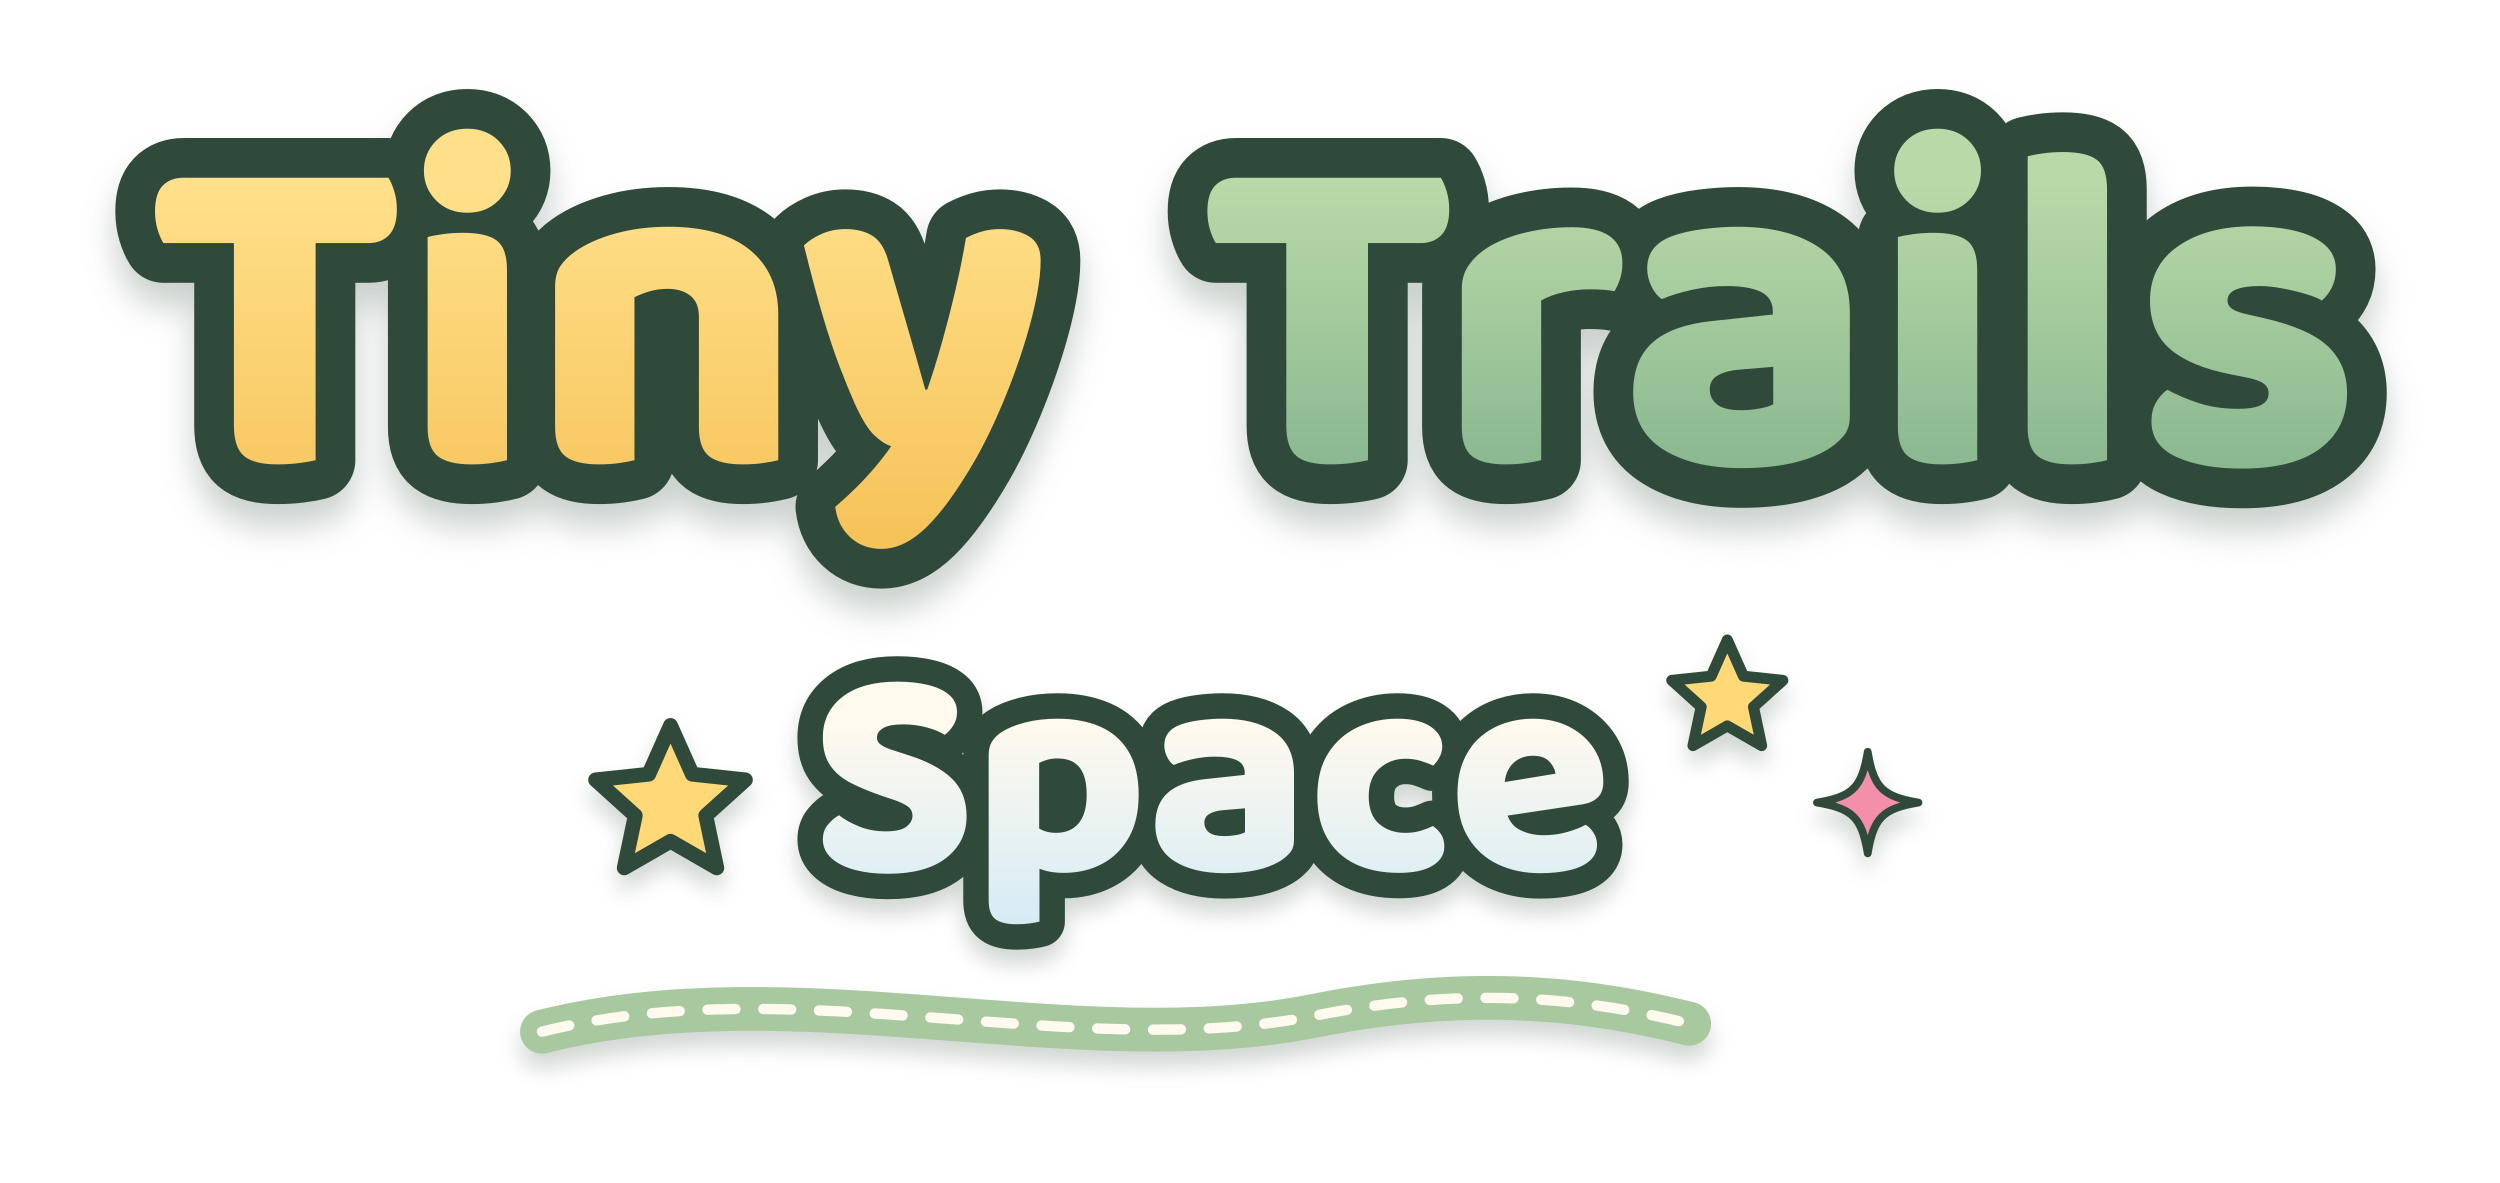
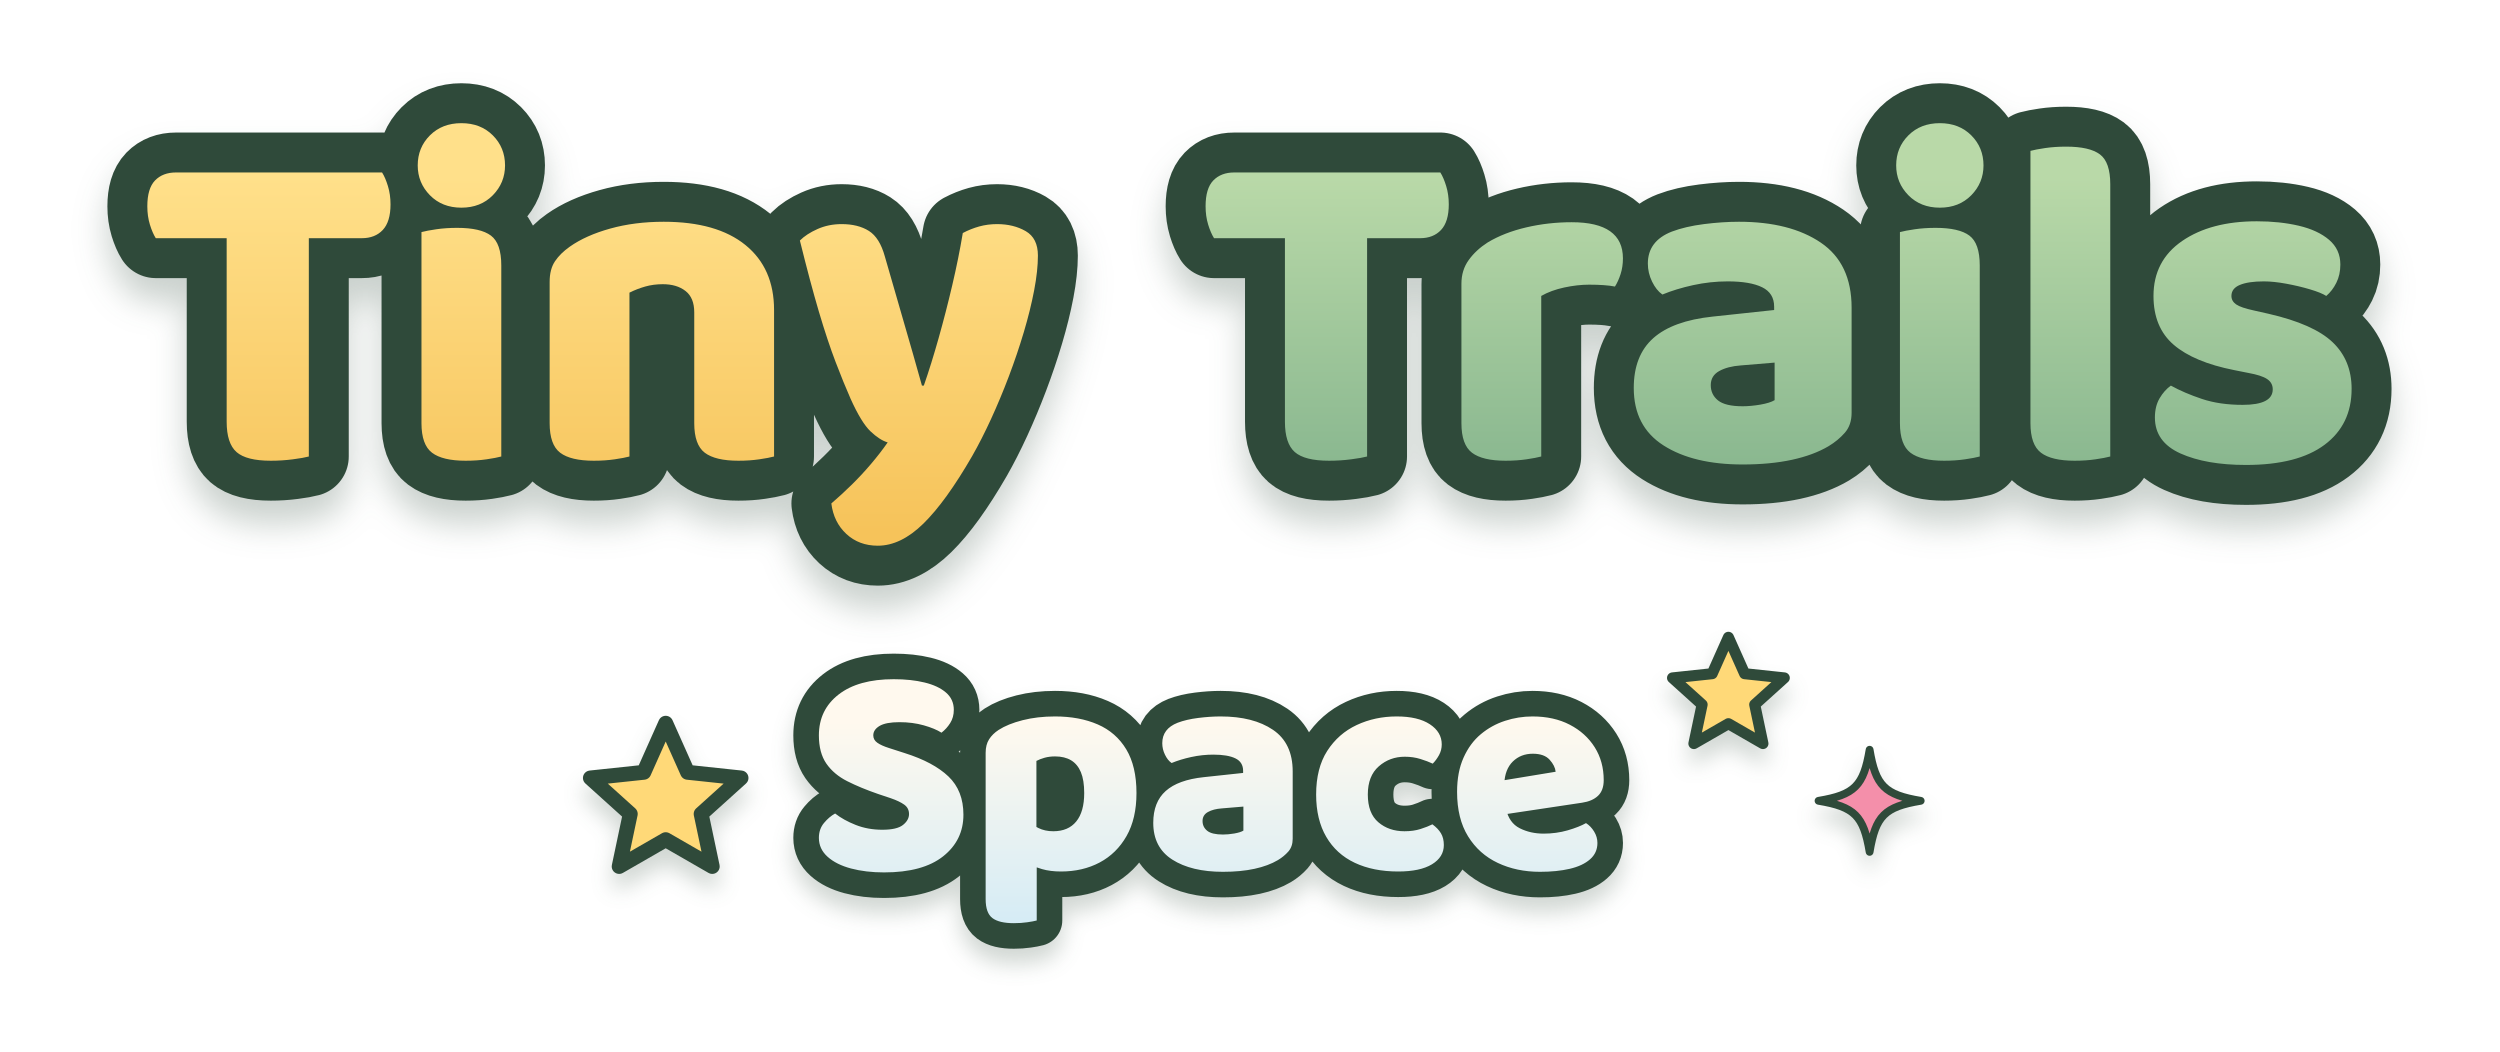
- <svg xmlns="http://www.w3.org/2000/svg" width="818" height="387" viewBox="-38 4 803 380">
+ <svg xmlns="http://www.w3.org/2000/svg" width="813" height="342" viewBox="-35 6 798 336">
  <defs>
    <linearGradient id="grad1" gradientUnits="userSpaceOnUse" x1="0" y1="21" x2="0" y2="210">
      <stop offset="0.22" stop-color="#FFE08A" />
      <stop offset="0.82" stop-color="#F6C35A" />
    </linearGradient>
    <linearGradient id="grad2" gradientUnits="userSpaceOnUse" x1="0" y1="21" x2="0" y2="210">
      <stop offset="0.22" stop-color="#B9D9A8" />
      <stop offset="0.82" stop-color="#7FB08A" />
    </linearGradient>
    <filter id="shadow3" filterUnits="userSpaceOnUse" x="-10000" y="-10000" width="20000" height="20000" color-interpolation-filters="sRGB">
      <feGaussianBlur in="SourceAlpha" stdDeviation="5.25" />
      <feOffset dx="0" dy="7.5" result="b" />
      <feFlood flood-color="#2F4A3A" flood-opacity="0.25" />
      <feComposite in2="b" operator="in" result="s" />
      <feMerge>
        <feMergeNode in="s" />
        <feMergeNode in="SourceGraphic" />
      </feMerge>
    </filter>
    <linearGradient id="grad4" gradientUnits="userSpaceOnUse" x1="0" y1="200.41" x2="0" y2="321.36">
      <stop offset="0.3" stop-color="#FFF9EE" />
      <stop offset="0.82" stop-color="#D6ECF5" />
    </linearGradient>
    <filter id="shadow5" filterUnits="userSpaceOnUse" x="-10000" y="-10000" width="20000" height="20000" color-interpolation-filters="sRGB">
      <feGaussianBlur in="SourceAlpha" stdDeviation="3.36" />
      <feOffset dx="0" dy="4.8" result="b" />
      <feFlood flood-color="#2F4A3A" flood-opacity="0.22" />
      <feComposite in2="b" operator="in" result="s" />
      <feMerge>
        <feMergeNode in="s" />
        <feMergeNode in="SourceGraphic" />
      </feMerge>
    </filter>
  </defs>
  <g filter="url(#shadow3)">
    <path d="M36.75 82.1V61.1H86.7Q87.75 62.75 88.57 65.45Q89.4 68.15 89.4 71.3Q89.4 76.85 86.92 79.48Q84.45 82.1 80.25 82.1ZM64.35 61.1V82.1H14.4Q13.35 80.45 12.52 77.75Q11.7 75.05 11.7 71.9Q11.7 66.2 14.17 63.65Q16.65 61.1 20.85 61.1ZM37.05 78.05H63.3V151.85Q61.65 152.3 58.2 152.75Q54.75 153.2 51.15 153.2Q43.35 153.2 40.2 150.43Q37.05 147.65 37.05 140.75ZM98.09 58.85Q98.09 53.15 101.99 49.25Q105.89 45.35 112.04 45.35Q118.19 45.35 122.09 49.25Q125.99 53.15 125.99 58.85Q125.99 64.4 122.09 68.38Q118.19 72.35 112.04 72.35Q105.89 72.35 101.99 68.38Q98.09 64.4 98.09 58.85ZM99.29 112.4H124.79V151.85Q123.14 152.3 120.07 152.75Q116.99 153.2 113.39 153.2Q106.04 153.2 102.67 150.65Q99.29 148.1 99.29 141.2ZM124.79 125.75H99.29V80.15Q100.94 79.7 104.02 79.25Q107.09 78.8 110.69 78.8Q118.19 78.8 121.49 81.28Q124.79 83.75 124.79 90.8ZM211.94 105.05V118.85H186.44V105.8Q186.44 101.15 183.66 98.98Q180.89 96.8 176.39 96.8Q173.39 96.8 170.76 97.55Q168.14 98.3 165.74 99.5V118.85H140.24V96.05Q140.24 92 141.96 89.45Q143.69 86.9 146.69 84.8Q151.79 81.2 159.59 79.03Q167.39 76.85 176.69 76.85Q193.64 76.85 202.79 84.28Q211.94 91.7 211.94 105.05ZM140.24 112.4H165.74V151.85Q164.09 152.3 161.01 152.75Q157.94 153.2 154.34 153.2Q146.99 153.2 143.61 150.65Q140.24 148.1 140.24 141.2ZM186.44 112.4H211.94V151.85Q210.29 152.3 207.21 152.75Q204.14 153.2 200.54 153.2Q193.19 153.2 189.81 150.65Q186.44 148.1 186.44 141.2ZM236.39 133.4Q234.14 128.3 231.59 121.62Q229.04 114.95 226.26 105.58Q223.49 96.2 220.19 82.85Q222.29 80.75 225.81 79.18Q229.34 77.6 233.54 77.6Q238.79 77.6 242.24 79.78Q245.69 81.95 247.34 87.95Q250.34 98.45 253.34 108.72Q256.34 119 259.19 129.2H259.79Q262.19 122.3 264.51 114.05Q266.84 105.8 268.86 97.18Q270.89 88.55 272.24 80.45Q274.79 79.1 277.49 78.35Q280.19 77.6 283.19 77.6Q288.44 77.6 292.34 79.85Q296.24 82.1 296.24 87.65Q296.24 92.45 295.04 98.75Q293.84 105.05 291.74 112.1Q289.64 119.15 286.94 126.28Q284.24 133.4 281.24 139.93Q278.24 146.45 275.24 151.7Q266.84 166.25 259.64 173.3Q252.44 180.35 245.09 180.35Q239.09 180.35 235.04 176.6Q230.99 172.85 230.24 166.85Q233.39 164.15 236.61 161Q239.84 157.85 242.84 154.32Q245.84 150.8 248.24 147.35Q245.69 146.6 242.76 143.82Q239.84 141.05 236.39 133.4Z" fill="#2F4A3A" stroke="#2F4A3A" stroke-width="25.51" stroke-linejoin="round" />
    <path d="M36.75 82.1V61.1H86.7Q87.75 62.75 88.57 65.45Q89.4 68.15 89.4 71.3Q89.4 76.85 86.92 79.48Q84.45 82.1 80.25 82.1ZM64.35 61.1V82.1H14.4Q13.35 80.45 12.52 77.75Q11.7 75.05 11.7 71.9Q11.7 66.2 14.17 63.65Q16.65 61.1 20.85 61.1ZM37.05 78.05H63.3V151.85Q61.65 152.3 58.2 152.75Q54.75 153.2 51.15 153.2Q43.35 153.2 40.2 150.43Q37.05 147.65 37.05 140.75ZM98.09 58.85Q98.09 53.15 101.99 49.25Q105.89 45.35 112.04 45.35Q118.19 45.35 122.09 49.25Q125.99 53.15 125.99 58.85Q125.99 64.4 122.09 68.38Q118.19 72.35 112.04 72.35Q105.89 72.35 101.99 68.38Q98.09 64.4 98.09 58.85ZM99.29 112.4H124.79V151.85Q123.14 152.3 120.07 152.75Q116.99 153.2 113.39 153.2Q106.04 153.2 102.67 150.65Q99.29 148.1 99.29 141.2ZM124.79 125.75H99.29V80.15Q100.94 79.7 104.02 79.25Q107.09 78.8 110.69 78.8Q118.19 78.8 121.49 81.28Q124.79 83.75 124.79 90.8ZM211.94 105.05V118.85H186.44V105.8Q186.44 101.15 183.66 98.98Q180.89 96.8 176.39 96.8Q173.39 96.8 170.76 97.55Q168.14 98.3 165.74 99.5V118.85H140.24V96.05Q140.24 92 141.96 89.45Q143.69 86.9 146.69 84.8Q151.79 81.2 159.59 79.03Q167.39 76.85 176.69 76.85Q193.64 76.85 202.79 84.28Q211.94 91.7 211.94 105.05ZM140.24 112.4H165.74V151.85Q164.09 152.3 161.01 152.75Q157.94 153.2 154.34 153.2Q146.99 153.2 143.61 150.65Q140.24 148.1 140.24 141.2ZM186.44 112.4H211.94V151.85Q210.29 152.3 207.21 152.75Q204.14 153.2 200.54 153.2Q193.19 153.2 189.81 150.65Q186.44 148.1 186.44 141.2ZM236.39 133.4Q234.14 128.3 231.59 121.62Q229.04 114.95 226.26 105.58Q223.49 96.2 220.19 82.85Q222.29 80.75 225.81 79.18Q229.34 77.6 233.54 77.6Q238.79 77.6 242.24 79.78Q245.69 81.95 247.34 87.95Q250.34 98.45 253.34 108.72Q256.34 119 259.19 129.2H259.79Q262.19 122.3 264.51 114.05Q266.84 105.8 268.86 97.18Q270.89 88.55 272.24 80.45Q274.79 79.1 277.49 78.35Q280.19 77.6 283.19 77.6Q288.44 77.6 292.34 79.85Q296.24 82.1 296.24 87.65Q296.24 92.45 295.04 98.75Q293.84 105.05 291.74 112.1Q289.64 119.15 286.94 126.28Q284.24 133.4 281.24 139.93Q278.24 146.45 275.24 151.7Q266.84 166.25 259.64 173.3Q252.44 180.35 245.09 180.35Q239.09 180.35 235.04 176.6Q230.99 172.85 230.24 166.85Q233.39 164.15 236.61 161Q239.84 157.85 242.84 154.32Q245.84 150.8 248.24 147.35Q245.69 146.6 242.76 143.82Q239.84 141.05 236.39 133.4Z" fill="url(#grad1)" />
    <path d="M374.86 82.1V61.1H424.81Q425.86 62.75 426.68 65.45Q427.51 68.15 427.51 71.3Q427.51 76.85 425.03 79.48Q422.56 82.1 418.36 82.1ZM402.46 61.1V82.1H352.51Q351.46 80.45 350.63 77.75Q349.81 75.05 349.81 71.9Q349.81 66.2 352.28 63.65Q354.76 61.1 358.96 61.1ZM375.16 78.05H401.41V151.85Q399.76 152.3 396.31 152.75Q392.86 153.2 389.26 153.2Q381.46 153.2 378.31 150.43Q375.16 147.65 375.16 140.75ZM457.05 100.55V117.65H431.55V96.65Q431.55 92.3 433.88 89.08Q436.2 85.85 439.95 83.45Q445.2 80.3 452.25 78.65Q459.3 77 466.8 77Q483.15 77 483.15 88.55Q483.15 91.25 482.4 93.58Q481.65 95.9 480.6 97.55Q479.1 97.25 477 97.1Q474.9 96.95 472.35 96.95Q468.6 96.95 464.4 97.85Q460.2 98.75 457.05 100.55ZM431.55 112.4H457.05V151.85Q455.4 152.3 452.32 152.75Q449.25 153.2 445.65 153.2Q438.3 153.2 434.93 150.65Q431.55 148.1 431.55 141.2ZM521.41 135.8Q523.96 135.8 527.03 135.28Q530.11 134.75 531.61 133.85V121.85L520.81 122.75Q516.61 123.05 513.91 124.55Q511.21 126.05 511.21 129.05Q511.21 132.05 513.53 133.93Q515.86 135.8 521.41 135.8ZM520.21 76.85Q536.56 76.85 546.38 83.53Q556.21 90.2 556.21 104.3V137.9Q556.21 141.8 554.03 144.28Q551.86 146.75 548.86 148.55Q544.06 151.4 537.16 152.9Q530.26 154.4 521.41 154.4Q505.66 154.4 496.13 148.32Q486.61 142.25 486.61 129.95Q486.61 119.6 492.83 114.05Q499.06 108.5 511.81 107.15L531.46 105.05V104Q531.46 99.65 527.63 97.78Q523.81 95.9 516.61 95.9Q511.06 95.9 505.58 97.1Q500.11 98.3 495.76 100.1Q493.81 98.75 492.46 95.97Q491.11 93.2 491.11 90.2Q491.11 83 498.76 80Q503.11 78.35 509.03 77.6Q514.96 76.85 520.21 76.85ZM570.45 58.85Q570.45 53.15 574.35 49.25Q578.25 45.35 584.4 45.35Q590.55 45.35 594.45 49.25Q598.35 53.15 598.35 58.85Q598.35 64.4 594.45 68.38Q590.55 72.35 584.4 72.35Q578.25 72.35 574.35 68.38Q570.45 64.4 570.45 58.85ZM571.65 112.4H597.15V151.85Q595.5 152.3 592.42 152.75Q589.35 153.2 585.75 153.2Q578.4 153.2 575.02 150.65Q571.65 148.1 571.65 141.2ZM597.15 125.75H571.65V80.15Q573.3 79.7 576.38 79.25Q579.45 78.8 583.05 78.8Q590.55 78.8 593.85 81.28Q597.15 83.75 597.15 90.8ZM613.35 112.4H638.85V151.85Q637.2 152.3 634.12 152.75Q631.05 153.2 627.45 153.2Q620.1 153.2 616.72 150.65Q613.35 148.1 613.35 141.2ZM638.85 125.75H613.35V54.2Q615 53.75 618.07 53.3Q621.15 52.85 624.75 52.85Q632.25 52.85 635.55 55.33Q638.85 57.8 638.85 64.85ZM715.96 130.25Q715.96 141.65 707.33 148.1Q698.71 154.55 682.21 154.55Q669.46 154.55 661.28 150.88Q653.11 147.2 653.11 139.4Q653.11 135.8 654.61 133.25Q656.11 130.7 658.21 129.2Q662.56 131.6 668.18 133.47Q673.81 135.35 681.16 135.35Q690.76 135.35 690.76 130.4Q690.76 128.3 688.96 127.1Q687.16 125.9 682.96 125.15L678.46 124.25Q665.56 121.7 659.11 116.15Q652.66 110.6 652.66 100.55Q652.66 89.3 661.81 83Q670.96 76.7 685.66 76.7Q693.01 76.7 699.08 78.12Q705.16 79.55 708.76 82.62Q712.36 85.7 712.36 90.5Q712.36 93.8 711.08 96.35Q709.81 98.9 707.86 100.55Q706.21 99.5 702.68 98.45Q699.16 97.4 695.11 96.65Q691.06 95.9 687.91 95.9Q682.96 95.9 680.26 97.03Q677.56 98.15 677.56 100.55Q677.56 102.2 679.06 103.25Q680.56 104.3 684.76 105.2L689.41 106.25Q703.81 109.55 709.88 115.33Q715.96 121.1 715.96 130.25Z" fill="#2F4A3A" stroke="#2F4A3A" stroke-width="25.51" stroke-linejoin="round" />
    <path d="M374.86 82.1V61.1H424.81Q425.86 62.75 426.68 65.45Q427.51 68.15 427.51 71.3Q427.51 76.85 425.03 79.48Q422.56 82.1 418.36 82.1ZM402.46 61.1V82.1H352.51Q351.46 80.45 350.63 77.75Q349.81 75.05 349.81 71.9Q349.81 66.2 352.28 63.65Q354.76 61.1 358.96 61.1ZM375.16 78.05H401.41V151.85Q399.76 152.3 396.31 152.75Q392.86 153.2 389.26 153.2Q381.46 153.2 378.31 150.43Q375.16 147.65 375.16 140.75ZM457.05 100.55V117.65H431.55V96.65Q431.55 92.3 433.88 89.08Q436.2 85.85 439.95 83.45Q445.2 80.3 452.25 78.65Q459.3 77 466.8 77Q483.15 77 483.15 88.55Q483.15 91.25 482.4 93.58Q481.65 95.9 480.6 97.55Q479.1 97.25 477 97.1Q474.9 96.95 472.35 96.95Q468.6 96.95 464.4 97.85Q460.2 98.75 457.05 100.55ZM431.55 112.4H457.05V151.85Q455.4 152.3 452.32 152.75Q449.25 153.2 445.65 153.2Q438.3 153.2 434.93 150.65Q431.55 148.1 431.55 141.2ZM521.41 135.8Q523.96 135.8 527.03 135.28Q530.11 134.75 531.61 133.85V121.85L520.81 122.75Q516.61 123.05 513.91 124.55Q511.21 126.05 511.21 129.05Q511.21 132.05 513.53 133.93Q515.86 135.8 521.41 135.8ZM520.21 76.85Q536.56 76.85 546.38 83.53Q556.21 90.2 556.21 104.3V137.9Q556.21 141.8 554.03 144.28Q551.86 146.75 548.86 148.55Q544.06 151.4 537.16 152.9Q530.26 154.4 521.41 154.4Q505.66 154.4 496.13 148.32Q486.61 142.25 486.61 129.95Q486.61 119.6 492.83 114.05Q499.06 108.5 511.81 107.15L531.46 105.05V104Q531.46 99.65 527.63 97.78Q523.81 95.9 516.61 95.9Q511.06 95.9 505.58 97.1Q500.11 98.3 495.76 100.1Q493.81 98.75 492.46 95.97Q491.11 93.2 491.11 90.2Q491.11 83 498.76 80Q503.11 78.35 509.03 77.6Q514.96 76.85 520.21 76.85ZM570.45 58.85Q570.45 53.15 574.35 49.25Q578.25 45.35 584.4 45.35Q590.55 45.35 594.45 49.25Q598.35 53.15 598.35 58.85Q598.35 64.4 594.45 68.38Q590.55 72.35 584.4 72.35Q578.25 72.35 574.35 68.38Q570.45 64.4 570.45 58.85ZM571.65 112.4H597.15V151.85Q595.5 152.3 592.42 152.75Q589.35 153.2 585.75 153.2Q578.4 153.2 575.02 150.65Q571.65 148.1 571.65 141.2ZM597.15 125.75H571.65V80.15Q573.3 79.7 576.38 79.25Q579.45 78.8 583.05 78.8Q590.55 78.8 593.85 81.28Q597.15 83.75 597.15 90.8ZM613.35 112.4H638.85V151.85Q637.2 152.3 634.12 152.75Q631.05 153.2 627.45 153.2Q620.1 153.2 616.72 150.65Q613.35 148.1 613.35 141.2ZM638.85 125.75H613.35V54.2Q615 53.75 618.07 53.3Q621.15 52.85 624.75 52.85Q632.25 52.85 635.55 55.33Q638.85 57.8 638.85 64.85ZM715.96 130.25Q715.96 141.65 707.33 148.1Q698.71 154.55 682.21 154.55Q669.46 154.55 661.28 150.88Q653.11 147.2 653.11 139.4Q653.11 135.8 654.61 133.25Q656.11 130.7 658.21 129.2Q662.56 131.6 668.18 133.47Q673.81 135.35 681.16 135.35Q690.76 135.35 690.76 130.4Q690.76 128.3 688.96 127.1Q687.16 125.9 682.96 125.15L678.46 124.25Q665.56 121.7 659.11 116.15Q652.66 110.6 652.66 100.55Q652.66 89.3 661.81 83Q670.96 76.7 685.66 76.7Q693.01 76.7 699.08 78.12Q705.16 79.55 708.76 82.62Q712.36 85.7 712.36 90.5Q712.36 93.8 711.08 96.35Q709.81 98.9 707.86 100.55Q706.21 99.5 702.68 98.45Q699.16 97.4 695.11 96.65Q691.06 95.9 687.91 95.9Q682.96 95.9 680.26 97.03Q677.56 98.15 677.56 100.55Q677.56 102.2 679.06 103.25Q680.56 104.3 684.76 105.2L689.41 106.25Q703.81 109.55 709.88 115.33Q715.96 121.1 715.96 130.25Z" fill="url(#grad2)" />
  </g>
  <g filter="url(#shadow5)">
-     <svg x="128.36" y="309.86" width="383.91" height="38.39" viewBox="0 0 300 30" preserveAspectRatio="none" overflow="hidden">
-       <path d="M6 20 C70 4 140 28 200 16 C240 8 270 12 294 18" fill="none" stroke="#A8C8A0" stroke-width="11" stroke-linecap="round" />
-       <path d="M6 20 C70 4 140 28 200 16 C240 8 270 12 294 18" fill="none" stroke="#FFF9EE" stroke-width="2.6" stroke-dasharray="7 7" stroke-linecap="round" />
-     </svg>
    <svg x="147.56" y="231.12" width="59.52" height="59.52" viewBox="0 0 40 40" overflow="hidden">
      <polygon points="20.00,4.00 24.70,14.53 36.17,15.75 27.61,23.47 29.99,34.75 20.00,29.00 10.01,34.75 12.39,23.47 3.83,15.75 15.30,14.53" fill="#FFD978" stroke="#2F4A3A" stroke-width="3.2" stroke-linejoin="round" />
    </svg>
    <path d="M246.52 271.1Q251.22 271.1 253.14 269.56Q255.06 268.02 255.06 266.1Q255.06 264.18 253.53 263.08Q251.99 261.98 249.21 261.02L245.17 259.67Q239.61 257.75 235.33 255.59Q231.06 253.43 228.66 249.98Q226.26 246.52 226.26 240.95Q226.26 232.79 232.55 227.9Q238.84 223 250.17 223Q255.73 223 260.05 224.06Q264.37 225.11 266.87 227.27Q269.37 229.43 269.37 232.79Q269.37 235.19 268.21 237.02Q267.06 238.84 265.43 240.09Q263.32 238.74 259.77 237.74Q256.21 236.73 251.99 236.73Q247.67 236.73 245.65 237.93Q243.64 239.13 243.64 240.95Q243.64 242.39 244.93 243.3Q246.23 244.22 248.63 244.98L253.72 246.62Q262.84 249.5 267.64 254.06Q272.44 258.62 272.44 266.3Q272.44 274.46 265.96 279.59Q259.48 284.73 247.09 284.73Q241.24 284.73 236.53 283.48Q231.83 282.23 229.05 279.74Q226.26 277.24 226.26 273.69Q226.26 270.9 227.89 268.94Q229.53 266.97 231.45 265.91Q234.13 268.02 238.02 269.56Q241.91 271.1 246.52 271.1ZM303.63 284.44Q310.55 284.44 315.97 281.56Q321.39 278.68 324.56 273.11Q327.73 267.54 327.73 259.38Q327.73 250.84 324.47 245.42Q321.2 239.99 315.35 237.45Q309.49 234.9 301.71 234.9Q296.05 234.9 291.35 236.1Q286.64 237.3 283.67 239.22Q281.75 240.47 280.64 242.2Q279.54 243.93 279.54 246.52V277.72H295.76V249.11Q296.82 248.54 298.35 248.1Q299.89 247.67 301.71 247.67Q304.79 247.67 306.85 248.92Q308.91 250.17 309.97 252.71Q311.03 255.26 311.03 259.38Q311.03 265.34 308.48 268.46Q305.94 271.58 301.14 271.58Q298.45 271.58 296.34 270.52Q294.23 269.46 292.59 268.22V281.85Q294.9 282.9 297.54 283.67Q300.18 284.44 303.63 284.44ZM295.86 273.78H279.54V293.27Q279.54 297.69 281.7 299.32Q283.86 300.95 288.56 300.95Q290.87 300.95 292.83 300.66Q294.8 300.38 295.86 300.09ZM355.37 272.63Q357 272.63 358.97 272.3Q360.93 271.96 361.89 271.38V263.7L354.98 264.28Q352.29 264.47 350.57 265.43Q348.84 266.39 348.84 268.31Q348.84 270.23 350.33 271.43Q351.81 272.63 355.37 272.63ZM354.6 234.9Q365.06 234.9 371.35 239.18Q377.64 243.45 377.64 252.47V273.98Q377.64 276.47 376.25 278.06Q374.85 279.64 372.93 280.79Q369.86 282.62 365.45 283.58Q361.03 284.54 355.37 284.54Q345.29 284.54 339.19 280.65Q333.09 276.76 333.09 268.89Q333.09 262.26 337.08 258.71Q341.06 255.16 349.22 254.3L361.8 252.95V252.28Q361.8 249.5 359.35 248.3Q356.9 247.1 352.29 247.1Q348.74 247.1 345.24 247.86Q341.73 248.63 338.95 249.78Q337.7 248.92 336.84 247.14Q335.97 245.37 335.97 243.45Q335.97 238.84 340.87 236.92Q343.65 235.86 347.45 235.38Q351.24 234.9 354.6 234.9ZM413.45 247.77Q408.65 247.77 405.15 250.84Q401.64 253.91 401.64 259.86Q401.64 265.82 405 268.7Q408.36 271.58 413.36 271.58Q416.24 271.58 418.49 270.86Q420.75 270.14 422.28 269.37Q424.11 270.71 425.02 272.25Q425.93 273.78 425.93 275.99Q425.93 279.83 422.14 282.14Q418.35 284.44 411.34 284.44Q403.37 284.44 397.47 281.66Q391.56 278.87 388.35 273.35Q385.13 267.83 385.13 259.86Q385.13 251.42 388.68 245.9Q392.24 240.38 398.09 237.64Q403.95 234.9 410.86 234.9Q417.68 234.9 421.47 237.4Q425.26 239.9 425.26 243.83Q425.26 245.66 424.4 247.24Q423.53 248.82 422.38 249.98Q420.75 249.21 418.44 248.49Q416.14 247.77 413.45 247.77ZM440.05 266.97 439.48 256.22 461.65 252.57Q461.46 250.65 459.73 248.73Q458 246.81 454.36 246.81Q450.52 246.81 447.97 249.3Q445.43 251.8 445.24 256.41L445.81 264.47Q446.77 268.89 450.18 270.62Q453.59 272.34 457.81 272.34Q461.84 272.34 465.49 271.29Q469.14 270.23 471.35 268.98Q472.88 269.94 473.94 271.67Q475 273.4 475 275.32Q475 278.49 472.64 280.55Q470.29 282.62 466.16 283.58Q462.04 284.54 456.66 284.54Q449.17 284.54 443.17 281.7Q437.17 278.87 433.67 273.21Q430.16 267.54 430.16 259Q430.16 252.66 432.23 248.06Q434.29 243.45 437.75 240.57Q441.2 237.69 445.48 236.3Q449.75 234.9 454.26 234.9Q461.08 234.9 466.16 237.54Q471.25 240.18 474.13 244.74Q477.01 249.3 477.01 255.26Q477.01 258.52 475.19 260.25Q473.36 261.98 470.1 262.46Z" fill="#2F4A3A" stroke="#2F4A3A" stroke-width="16.33" stroke-linejoin="round" />
    <path d="M246.52 271.1Q251.22 271.1 253.14 269.56Q255.06 268.02 255.06 266.1Q255.06 264.18 253.53 263.08Q251.99 261.98 249.21 261.02L245.17 259.67Q239.61 257.75 235.33 255.59Q231.06 253.43 228.66 249.98Q226.26 246.52 226.26 240.95Q226.26 232.79 232.55 227.9Q238.84 223 250.17 223Q255.73 223 260.05 224.06Q264.37 225.11 266.87 227.27Q269.37 229.43 269.37 232.79Q269.37 235.19 268.21 237.02Q267.06 238.84 265.43 240.09Q263.32 238.74 259.77 237.74Q256.21 236.73 251.99 236.73Q247.67 236.73 245.65 237.93Q243.64 239.13 243.64 240.95Q243.64 242.39 244.93 243.3Q246.23 244.22 248.63 244.98L253.72 246.62Q262.84 249.5 267.64 254.06Q272.44 258.62 272.44 266.3Q272.44 274.46 265.96 279.59Q259.48 284.73 247.09 284.73Q241.24 284.73 236.53 283.48Q231.83 282.23 229.05 279.74Q226.26 277.24 226.26 273.69Q226.26 270.9 227.89 268.94Q229.53 266.97 231.45 265.91Q234.13 268.02 238.02 269.56Q241.91 271.1 246.52 271.1ZM303.63 284.44Q310.55 284.44 315.97 281.56Q321.39 278.68 324.56 273.11Q327.73 267.54 327.73 259.38Q327.73 250.84 324.47 245.42Q321.2 239.99 315.35 237.45Q309.49 234.9 301.71 234.9Q296.05 234.9 291.35 236.1Q286.64 237.3 283.67 239.22Q281.75 240.47 280.64 242.2Q279.54 243.93 279.54 246.52V277.72H295.76V249.11Q296.82 248.54 298.35 248.1Q299.89 247.67 301.71 247.67Q304.79 247.67 306.85 248.92Q308.91 250.17 309.97 252.71Q311.03 255.26 311.03 259.38Q311.03 265.34 308.48 268.46Q305.94 271.58 301.14 271.58Q298.45 271.58 296.34 270.52Q294.23 269.46 292.59 268.22V281.85Q294.9 282.9 297.54 283.67Q300.18 284.44 303.63 284.44ZM295.86 273.78H279.54V293.27Q279.54 297.69 281.7 299.32Q283.86 300.95 288.56 300.95Q290.87 300.95 292.83 300.66Q294.8 300.38 295.86 300.09ZM355.37 272.63Q357 272.63 358.97 272.3Q360.93 271.96 361.89 271.38V263.7L354.98 264.28Q352.29 264.47 350.57 265.43Q348.84 266.39 348.84 268.31Q348.84 270.23 350.33 271.43Q351.81 272.63 355.37 272.63ZM354.6 234.9Q365.06 234.9 371.35 239.18Q377.64 243.45 377.64 252.47V273.98Q377.64 276.47 376.25 278.06Q374.85 279.64 372.93 280.79Q369.86 282.62 365.45 283.58Q361.03 284.54 355.37 284.54Q345.29 284.54 339.19 280.65Q333.09 276.76 333.09 268.89Q333.09 262.26 337.08 258.71Q341.06 255.16 349.22 254.3L361.8 252.95V252.28Q361.8 249.5 359.35 248.3Q356.9 247.1 352.29 247.1Q348.74 247.1 345.24 247.86Q341.73 248.63 338.95 249.78Q337.7 248.92 336.84 247.14Q335.97 245.37 335.97 243.45Q335.97 238.84 340.87 236.92Q343.65 235.86 347.45 235.38Q351.24 234.9 354.6 234.9ZM413.45 247.77Q408.65 247.77 405.15 250.84Q401.64 253.91 401.64 259.86Q401.64 265.82 405 268.7Q408.36 271.58 413.36 271.58Q416.24 271.58 418.49 270.86Q420.75 270.14 422.28 269.37Q424.11 270.71 425.02 272.25Q425.93 273.78 425.93 275.99Q425.93 279.83 422.14 282.14Q418.35 284.44 411.34 284.44Q403.37 284.44 397.47 281.66Q391.56 278.87 388.35 273.35Q385.13 267.83 385.13 259.86Q385.13 251.42 388.68 245.9Q392.24 240.38 398.09 237.64Q403.95 234.9 410.86 234.9Q417.68 234.9 421.47 237.4Q425.26 239.9 425.26 243.83Q425.26 245.66 424.4 247.24Q423.53 248.82 422.38 249.98Q420.75 249.21 418.44 248.49Q416.14 247.77 413.45 247.77ZM440.05 266.97 439.48 256.22 461.65 252.57Q461.46 250.65 459.73 248.73Q458 246.81 454.36 246.81Q450.52 246.81 447.97 249.3Q445.43 251.8 445.24 256.41L445.81 264.47Q446.77 268.89 450.18 270.62Q453.59 272.34 457.81 272.34Q461.84 272.34 465.49 271.29Q469.14 270.23 471.35 268.98Q472.88 269.94 473.94 271.67Q475 273.4 475 275.32Q475 278.49 472.64 280.55Q470.29 282.62 466.16 283.58Q462.04 284.54 456.66 284.54Q449.17 284.54 443.17 281.7Q437.17 278.87 433.67 273.21Q430.16 267.54 430.16 259Q430.16 252.66 432.23 248.06Q434.29 243.45 437.75 240.57Q441.2 237.69 445.48 236.3Q449.75 234.9 454.26 234.9Q461.08 234.9 466.16 237.54Q471.25 240.18 474.13 244.74Q477.01 249.3 477.01 255.26Q477.01 258.52 475.19 260.25Q473.36 261.98 470.1 262.46Z" fill="url(#grad4)" />
    <svg x="494.77" y="205.2" width="44.16" height="44.16" viewBox="0 0 40 40" overflow="hidden">
      <polygon points="20.00,4.00 24.70,14.53 36.17,15.75 27.61,23.47 29.99,34.75 20.00,29.00 10.01,34.75 12.39,23.47 3.83,15.75 15.30,14.53" fill="#FFD978" stroke="#2F4A3A" stroke-width="3.2" stroke-linejoin="round" />
    </svg>
    <svg x="542.77" y="242.66" width="38.39" height="38.39" viewBox="0 0 40 40" overflow="hidden">
      <path d="M20 3 C22 15 25 18 37 20 C25 22 22 25 20 37 C18 25 15 22 3 20 C15 18 18 15 20 3Z" fill="#F48FAA" stroke="#2F4A3A" stroke-width="2.6" stroke-linejoin="round" />
    </svg>
  </g>
</svg>
